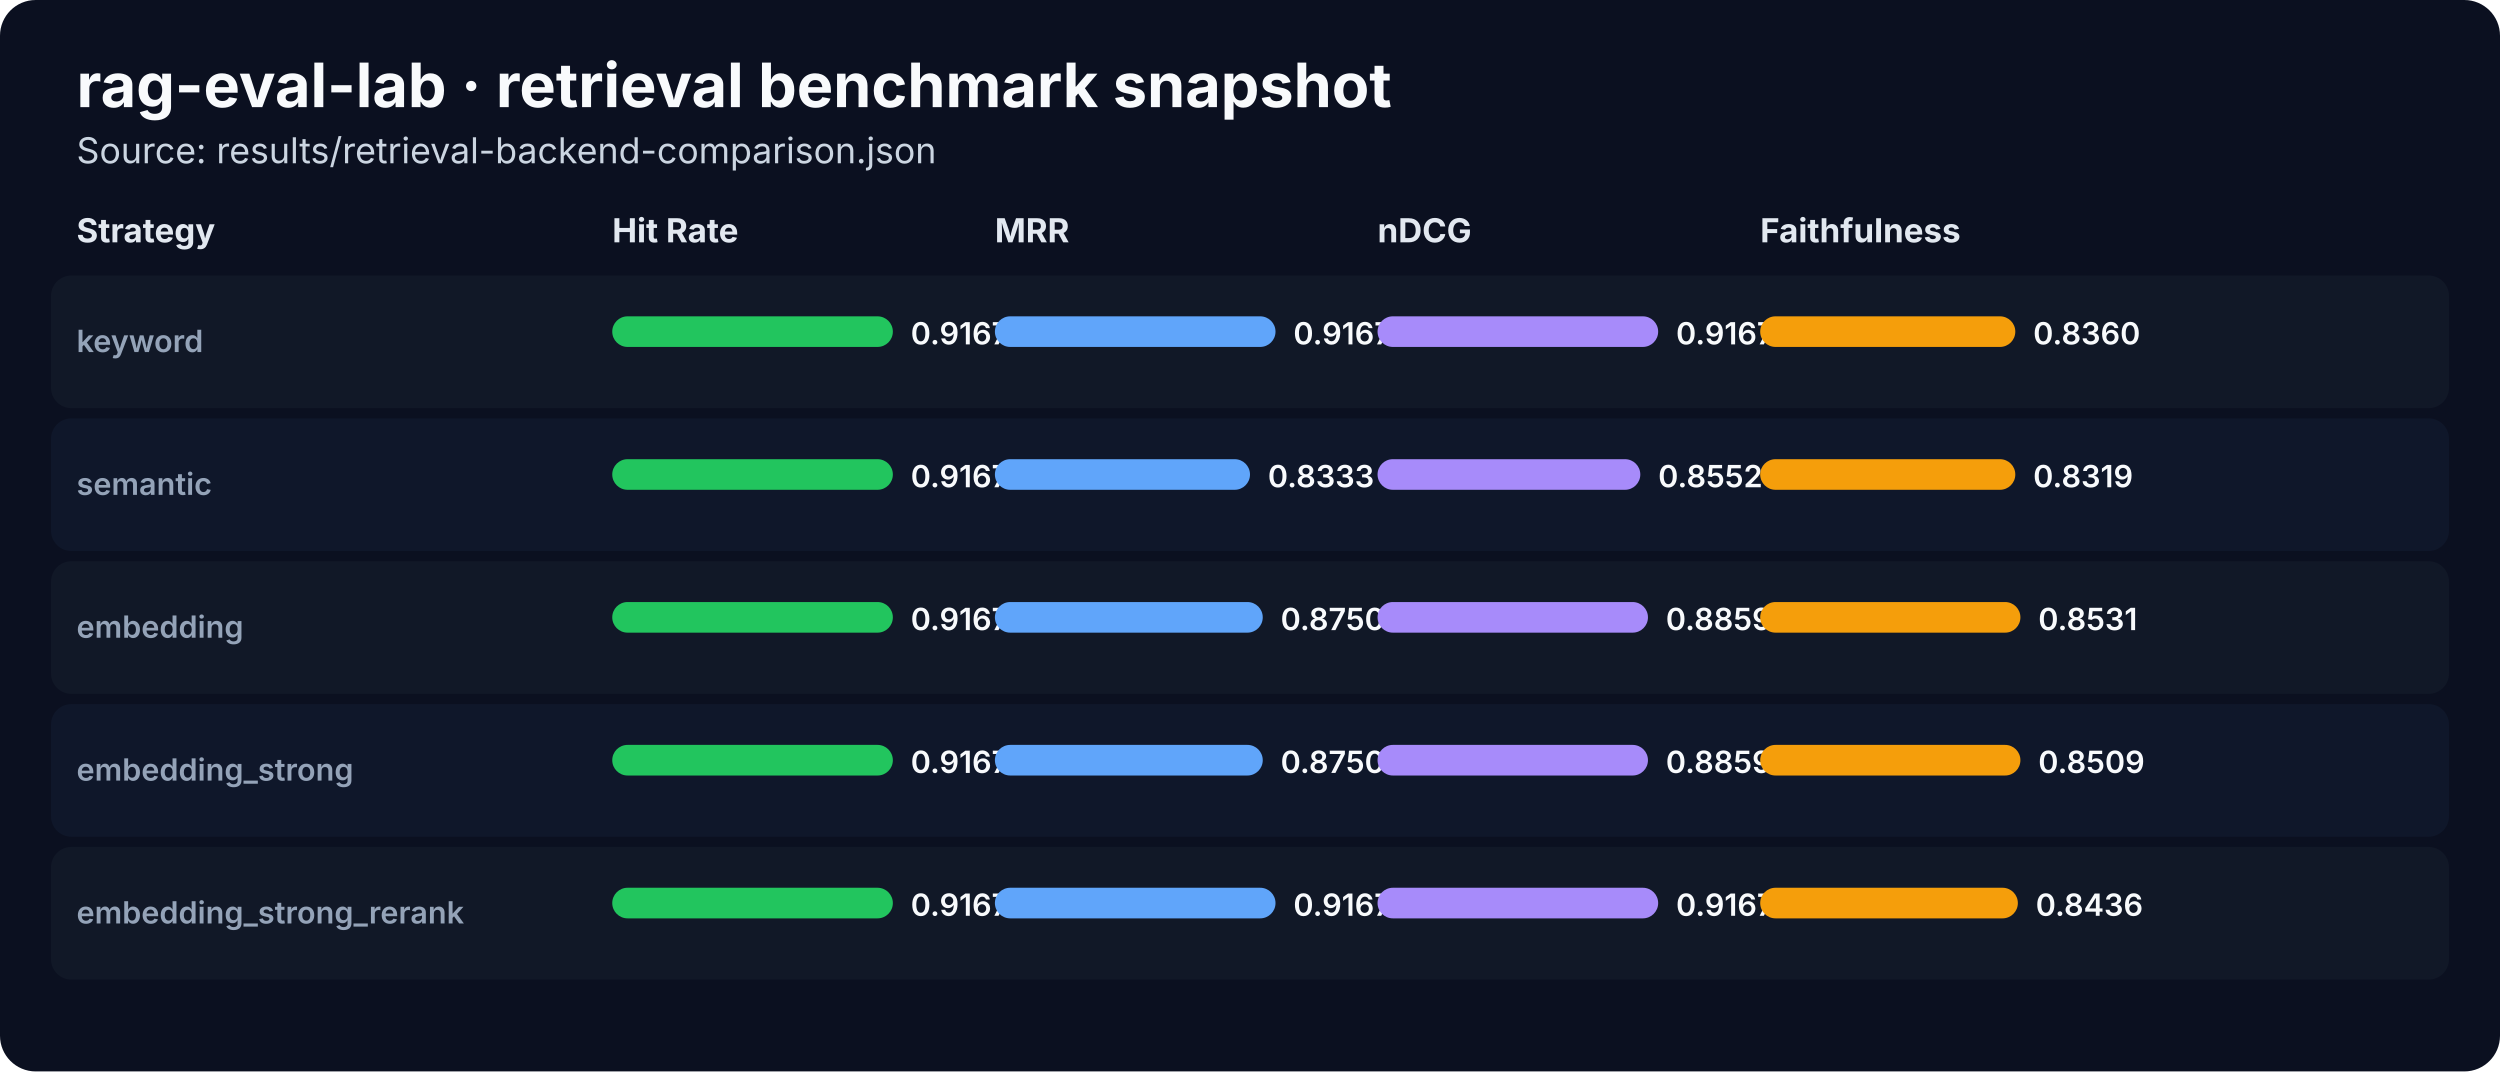
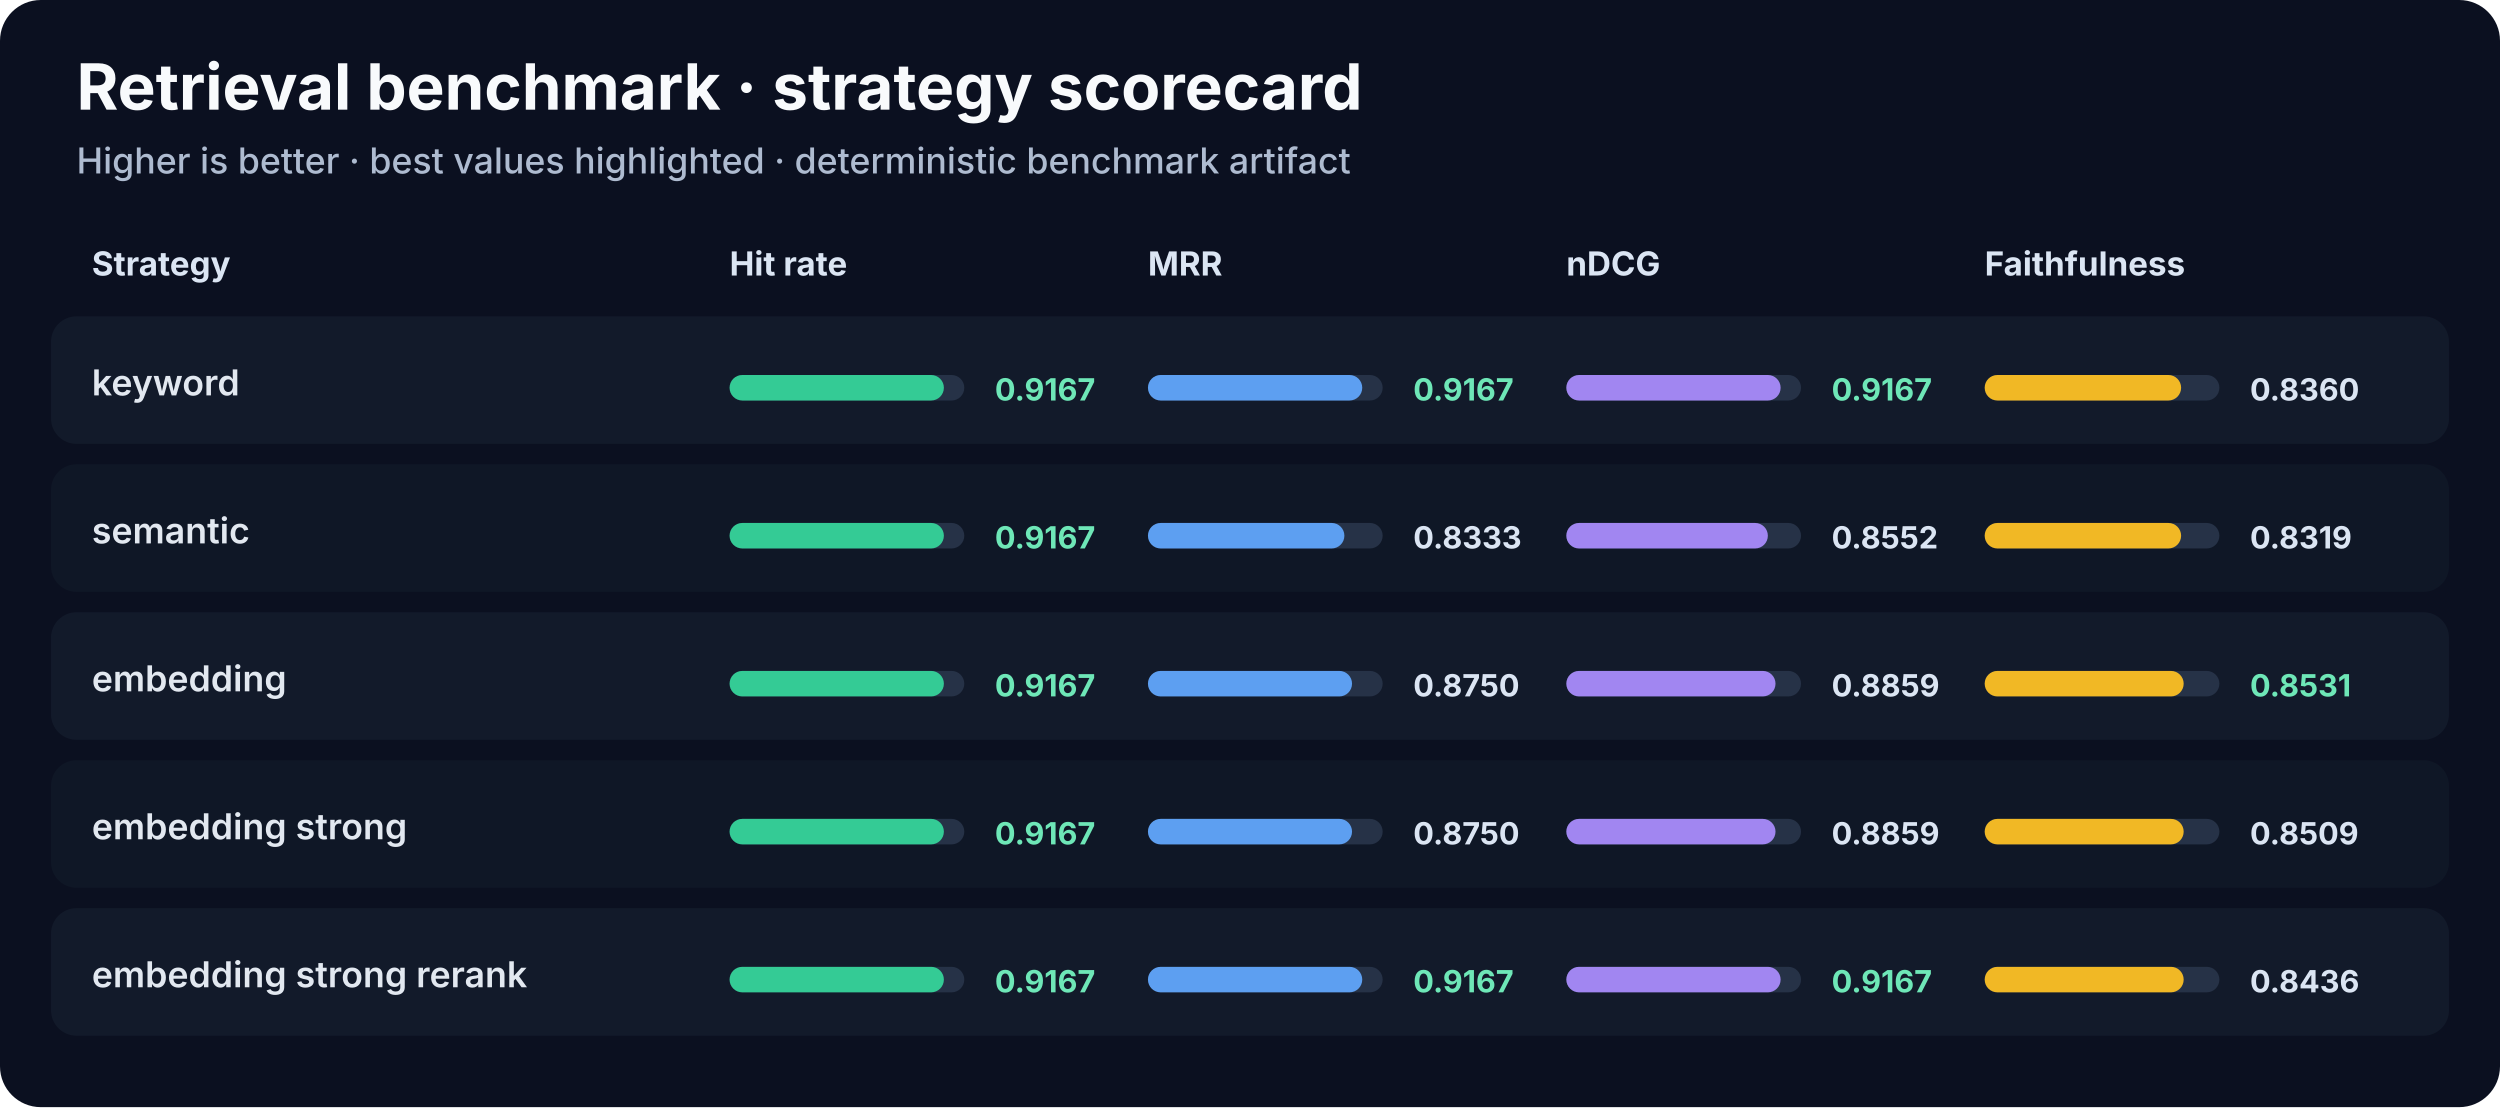
- <svg xmlns="http://www.w3.org/2000/svg" width="980" height="420" viewBox="0 0 980 420" role="img" aria-labelledby="title desc">
+ <svg xmlns="http://www.w3.org/2000/svg" width="980" height="434" viewBox="0 0 980 434" role="img" aria-labelledby="title desc">
  <style>
    .bg { fill: #0b1020; }
-     .title { fill: #f8fafc; font: 700 24px 'Inter', 'Segoe UI', sans-serif; }
-     .subtitle { fill: #cbd5e1; font: 400 14px 'Inter', 'Segoe UI', sans-serif; }
-     .header { fill: #e2e8f0; font: 700 13px 'Inter', 'Segoe UI', sans-serif; }
-     .label { fill: #94a3b8; font: 600 12px 'Inter', 'Segoe UI', sans-serif; }
-     .value { fill: #f8fafc; font: 600 12px 'Inter', 'Segoe UI', sans-serif; }
-     .row { fill: #111827; }
-     .rowAlt { fill: #0f172a; }
-     .barHit { fill: #22c55e; }
-     .barMrr { fill: #60a5fa; }
-     .barNdcg { fill: #a78bfa; }
-     .barFaith { fill: #f59e0b; }
+     .title { fill: #f8fafc; font: 700 25px 'Inter', 'Segoe UI', sans-serif; }
+     .subtitle { fill: #aebbd0; font: 500 14px 'Inter', 'Segoe UI', sans-serif; }
+     .header { fill: #dbe5f3; font: 700 13px 'Inter', 'Segoe UI', sans-serif; }
+     .label { fill: #e2e8f0; font: 600 14px 'Inter', 'Segoe UI', sans-serif; }
+     .value { fill: #dbe5f3; font: 650 12px 'Inter', 'Segoe UI', sans-serif; }
+     .value-best { fill: #6ee7b7; }
+     .row { fill: #121a2a; }
+     .row-alt { fill: #0f1726; }
+     .track { fill: #263247; }
+     .bar { opacity: 0.95; }
+     .hit { fill: #34d399; }
+     .mrr { fill: #60a5fa; }
+     .ndcg { fill: #a78bfa; }
+     .faith { fill: #fbbf24; }
  </style>
-   <rect class="bg" x="0" y="0" width="980" height="420" rx="14" />
-   <text class="title" x="30" y="42">rag-eval-lab · retrieval benchmark snapshot</text>
-   <text class="subtitle" x="30" y="64">Source: results/retrieval-backend-comparison.json</text>
-   <text class="header" x="30" y="95">Strategy</text>
-   <text class="header" x="240" y="95">Hit Rate</text>
-   <text class="header" x="390" y="95">MRR</text>
-   <text class="header" x="540" y="95">nDCG</text>
-   <text class="header" x="690" y="95">Faithfulness</text>
-   <g transform="translate(0,0)">
-     <rect class="row" x="20" y="108" width="940" height="52" rx="8" />
-     <text class="label" x="30" y="138">keyword</text>
-     <rect class="barHit" x="240" y="124" width="110" height="12" rx="6" />
-     <text class="value" x="357" y="135">0.9167</text>
-     <rect class="barMrr" x="390" y="124" width="110" height="12" rx="6" />
-     <text class="value" x="507" y="135">0.9167</text>
-     <rect class="barNdcg" x="540" y="124" width="110" height="12" rx="6" />
-     <text class="value" x="657" y="135">0.9167</text>
-     <rect class="barFaith" x="690" y="124" width="100" height="12" rx="6" />
-     <text class="value" x="797" y="135">0.8360</text>
-   </g>
-   <g transform="translate(0,56)">
-     <rect class="rowAlt" x="20" y="108" width="940" height="52" rx="8" />
-     <text class="label" x="30" y="138">semantic</text>
-     <rect class="barHit" x="240" y="124" width="110" height="12" rx="6" />
-     <text class="value" x="357" y="135">0.9167</text>
-     <rect class="barMrr" x="390" y="124" width="100" height="12" rx="6" />
-     <text class="value" x="497" y="135">0.8333</text>
-     <rect class="barNdcg" x="540" y="124" width="103" height="12" rx="6" />
-     <text class="value" x="650" y="135">0.8552</text>
-     <rect class="barFaith" x="690" y="124" width="100" height="12" rx="6" />
-     <text class="value" x="797" y="135">0.8319</text>
-   </g>
-   <g transform="translate(0,112)">
-     <rect class="row" x="20" y="108" width="940" height="52" rx="8" />
-     <text class="label" x="30" y="138">embedding</text>
-     <rect class="barHit" x="240" y="124" width="110" height="12" rx="6" />
-     <text class="value" x="357" y="135">0.9167</text>
-     <rect class="barMrr" x="390" y="124" width="105" height="12" rx="6" />
-     <text class="value" x="502" y="135">0.8750</text>
-     <rect class="barNdcg" x="540" y="124" width="106" height="12" rx="6" />
-     <text class="value" x="653" y="135">0.8859</text>
-     <rect class="barFaith" x="690" y="124" width="102" height="12" rx="6" />
-     <text class="value" x="799" y="135">0.8531</text>
-   </g>
-   <g transform="translate(0,168)">
-     <rect class="rowAlt" x="20" y="108" width="940" height="52" rx="8" />
-     <text class="label" x="30" y="138">embedding_strong</text>
-     <rect class="barHit" x="240" y="124" width="110" height="12" rx="6" />
-     <text class="value" x="357" y="135">0.9167</text>
-     <rect class="barMrr" x="390" y="124" width="105" height="12" rx="6" />
-     <text class="value" x="502" y="135">0.8750</text>
-     <rect class="barNdcg" x="540" y="124" width="106" height="12" rx="6" />
-     <text class="value" x="653" y="135">0.8859</text>
-     <rect class="barFaith" x="690" y="124" width="102" height="12" rx="6" />
-     <text class="value" x="799" y="135">0.8509</text>
-   </g>
-   <g transform="translate(0,224)">
-     <rect class="row" x="20" y="108" width="940" height="52" rx="8" />
-     <text class="label" x="30" y="138">embedding_strong_rerank</text>
-     <rect class="barHit" x="240" y="124" width="110" height="12" rx="6" />
-     <text class="value" x="357" y="135">0.9167</text>
-     <rect class="barMrr" x="390" y="124" width="110" height="12" rx="6" />
-     <text class="value" x="507" y="135">0.9167</text>
-     <rect class="barNdcg" x="540" y="124" width="110" height="12" rx="6" />
-     <text class="value" x="657" y="135">0.9167</text>
-     <rect class="barFaith" x="690" y="124" width="101" height="12" rx="6" />
-     <text class="value" x="798" y="135">0.8436</text>
-   </g>
+   <rect class="bg" x="0" y="0" width="980" height="434" rx="16" />
+   <text class="title" x="30" y="43">Retrieval benchmark · strategy scorecard</text>
+   <text class="subtitle" x="30" y="68">Higher is better · best values highlighted · deterministic benchmark artifact</text>
+   <text class="header" x="36" y="108">Strategy</text>
+   <text class="header" x="286" y="108">Hit rate</text>
+   <text class="header" x="450" y="108">MRR</text>
+   <text class="header" x="614" y="108">nDCG</text>
+   <text class="header" x="778" y="108">Faithfulness</text>
+   <rect class="row" x="20" y="124" width="940" height="50" rx="10" />
+   <text class="label" x="36" y="155">keyword</text>
+   <rect class="track" x="286" y="147" width="92" height="10" rx="5" />
+   <rect class="bar hit" x="286" y="147" width="84" height="10" rx="5" />
+   <text class="value value-best" x="390" y="157">0.9167</text>
+   <rect class="track" x="450" y="147" width="92" height="10" rx="5" />
+   <rect class="bar mrr" x="450" y="147" width="84" height="10" rx="5" />
+   <text class="value value-best" x="554" y="157">0.9167</text>
+   <rect class="track" x="614" y="147" width="92" height="10" rx="5" />
+   <rect class="bar ndcg" x="614" y="147" width="84" height="10" rx="5" />
+   <text class="value value-best" x="718" y="157">0.9167</text>
+   <rect class="track" x="778" y="147" width="92" height="10" rx="5" />
+   <rect class="bar faith" x="778" y="147" width="77" height="10" rx="5" />
+   <text class="value" x="882" y="157">0.8360</text>
+   <rect class="row row-alt" x="20" y="182" width="940" height="50" rx="10" />
+   <text class="label" x="36" y="213">semantic</text>
+   <rect class="track" x="286" y="205" width="92" height="10" rx="5" />
+   <rect class="bar hit" x="286" y="205" width="84" height="10" rx="5" />
+   <text class="value value-best" x="390" y="215">0.9167</text>
+   <rect class="track" x="450" y="205" width="92" height="10" rx="5" />
+   <rect class="bar mrr" x="450" y="205" width="77" height="10" rx="5" />
+   <text class="value" x="554" y="215">0.8333</text>
+   <rect class="track" x="614" y="205" width="92" height="10" rx="5" />
+   <rect class="bar ndcg" x="614" y="205" width="79" height="10" rx="5" />
+   <text class="value" x="718" y="215">0.8552</text>
+   <rect class="track" x="778" y="205" width="92" height="10" rx="5" />
+   <rect class="bar faith" x="778" y="205" width="77" height="10" rx="5" />
+   <text class="value" x="882" y="215">0.8319</text>
+   <rect class="row" x="20" y="240" width="940" height="50" rx="10" />
+   <text class="label" x="36" y="271">embedding</text>
+   <rect class="track" x="286" y="263" width="92" height="10" rx="5" />
+   <rect class="bar hit" x="286" y="263" width="84" height="10" rx="5" />
+   <text class="value value-best" x="390" y="273">0.9167</text>
+   <rect class="track" x="450" y="263" width="92" height="10" rx="5" />
+   <rect class="bar mrr" x="450" y="263" width="80" height="10" rx="5" />
+   <text class="value" x="554" y="273">0.8750</text>
+   <rect class="track" x="614" y="263" width="92" height="10" rx="5" />
+   <rect class="bar ndcg" x="614" y="263" width="82" height="10" rx="5" />
+   <text class="value" x="718" y="273">0.8859</text>
+   <rect class="track" x="778" y="263" width="92" height="10" rx="5" />
+   <rect class="bar faith" x="778" y="263" width="78" height="10" rx="5" />
+   <text class="value value-best" x="882" y="273">0.8531</text>
+   <rect class="row row-alt" x="20" y="298" width="940" height="50" rx="10" />
+   <text class="label" x="36" y="329">embedding strong</text>
+   <rect class="track" x="286" y="321" width="92" height="10" rx="5" />
+   <rect class="bar hit" x="286" y="321" width="84" height="10" rx="5" />
+   <text class="value value-best" x="390" y="331">0.9167</text>
+   <rect class="track" x="450" y="321" width="92" height="10" rx="5" />
+   <rect class="bar mrr" x="450" y="321" width="80" height="10" rx="5" />
+   <text class="value" x="554" y="331">0.8750</text>
+   <rect class="track" x="614" y="321" width="92" height="10" rx="5" />
+   <rect class="bar ndcg" x="614" y="321" width="82" height="10" rx="5" />
+   <text class="value" x="718" y="331">0.8859</text>
+   <rect class="track" x="778" y="321" width="92" height="10" rx="5" />
+   <rect class="bar faith" x="778" y="321" width="78" height="10" rx="5" />
+   <text class="value" x="882" y="331">0.8509</text>
+   <rect class="row" x="20" y="356" width="940" height="50" rx="10" />
+   <text class="label" x="36" y="387">embedding strong rerank</text>
+   <rect class="track" x="286" y="379" width="92" height="10" rx="5" />
+   <rect class="bar hit" x="286" y="379" width="84" height="10" rx="5" />
+   <text class="value value-best" x="390" y="389">0.9167</text>
+   <rect class="track" x="450" y="379" width="92" height="10" rx="5" />
+   <rect class="bar mrr" x="450" y="379" width="84" height="10" rx="5" />
+   <text class="value value-best" x="554" y="389">0.9167</text>
+   <rect class="track" x="614" y="379" width="92" height="10" rx="5" />
+   <rect class="bar ndcg" x="614" y="379" width="84" height="10" rx="5" />
+   <text class="value value-best" x="718" y="389">0.9167</text>
+   <rect class="track" x="778" y="379" width="92" height="10" rx="5" />
+   <rect class="bar faith" x="778" y="379" width="78" height="10" rx="5" />
+   <text class="value" x="882" y="389">0.8436</text>
</svg>
